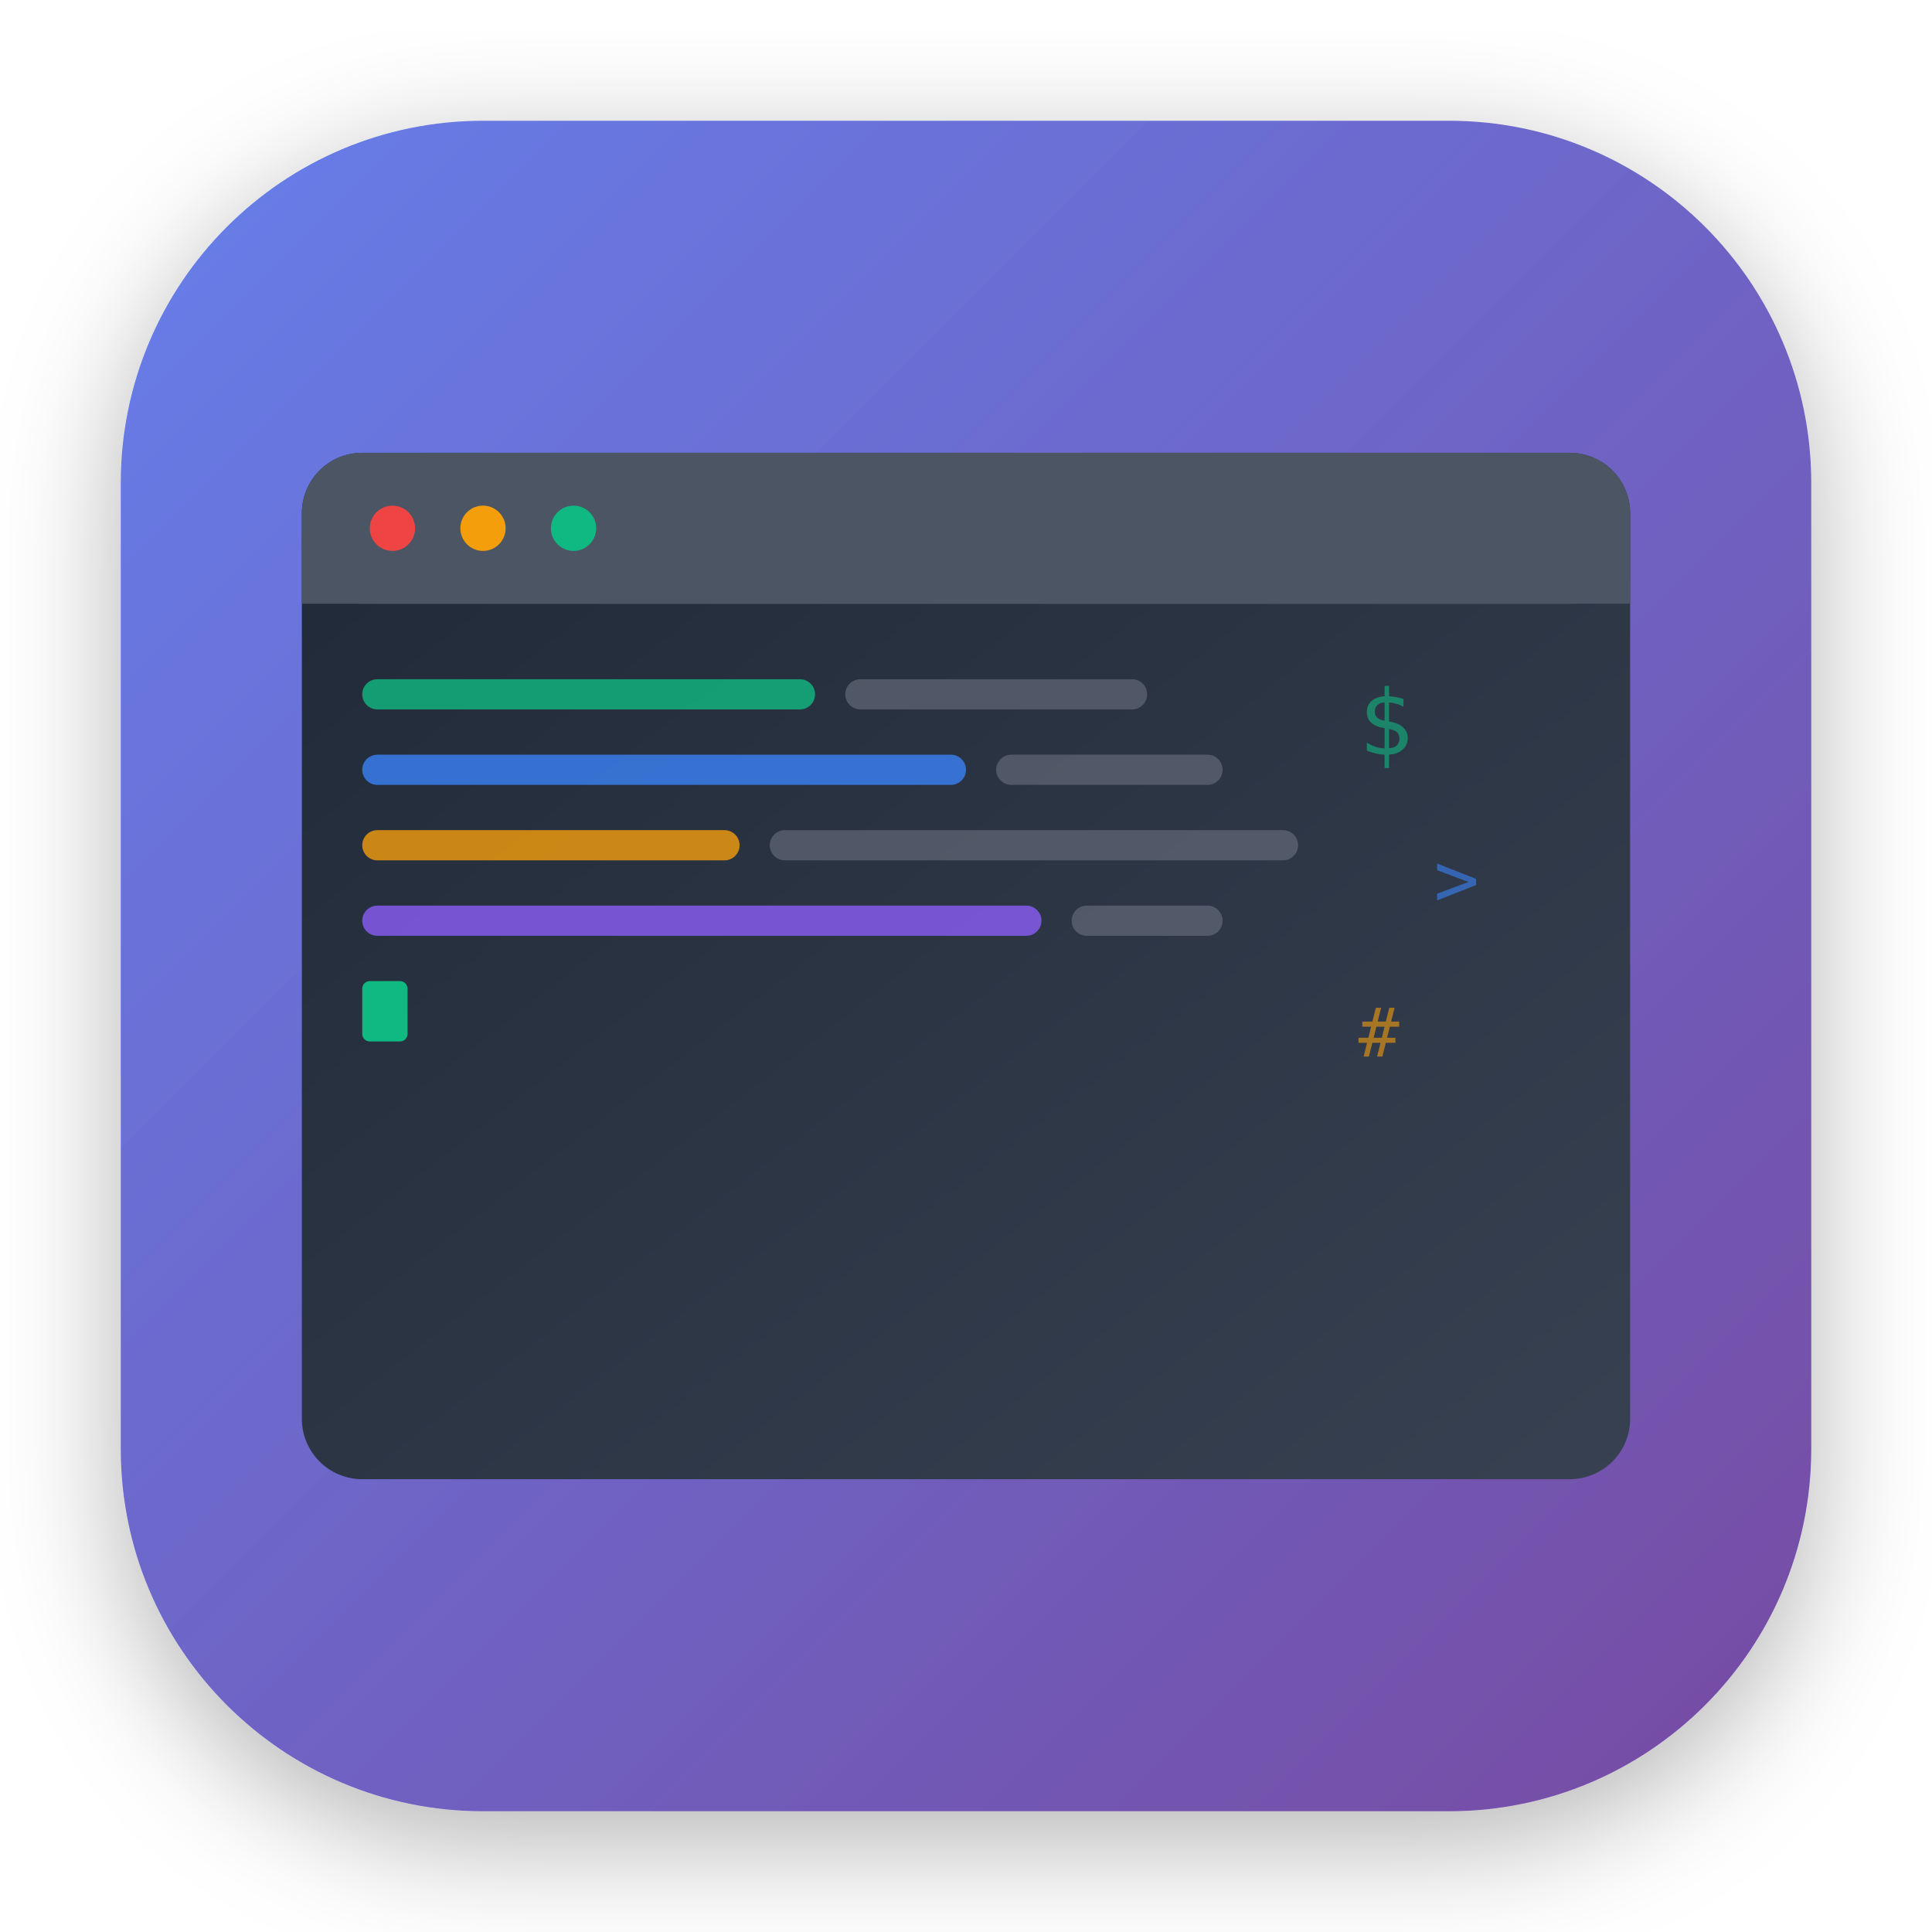
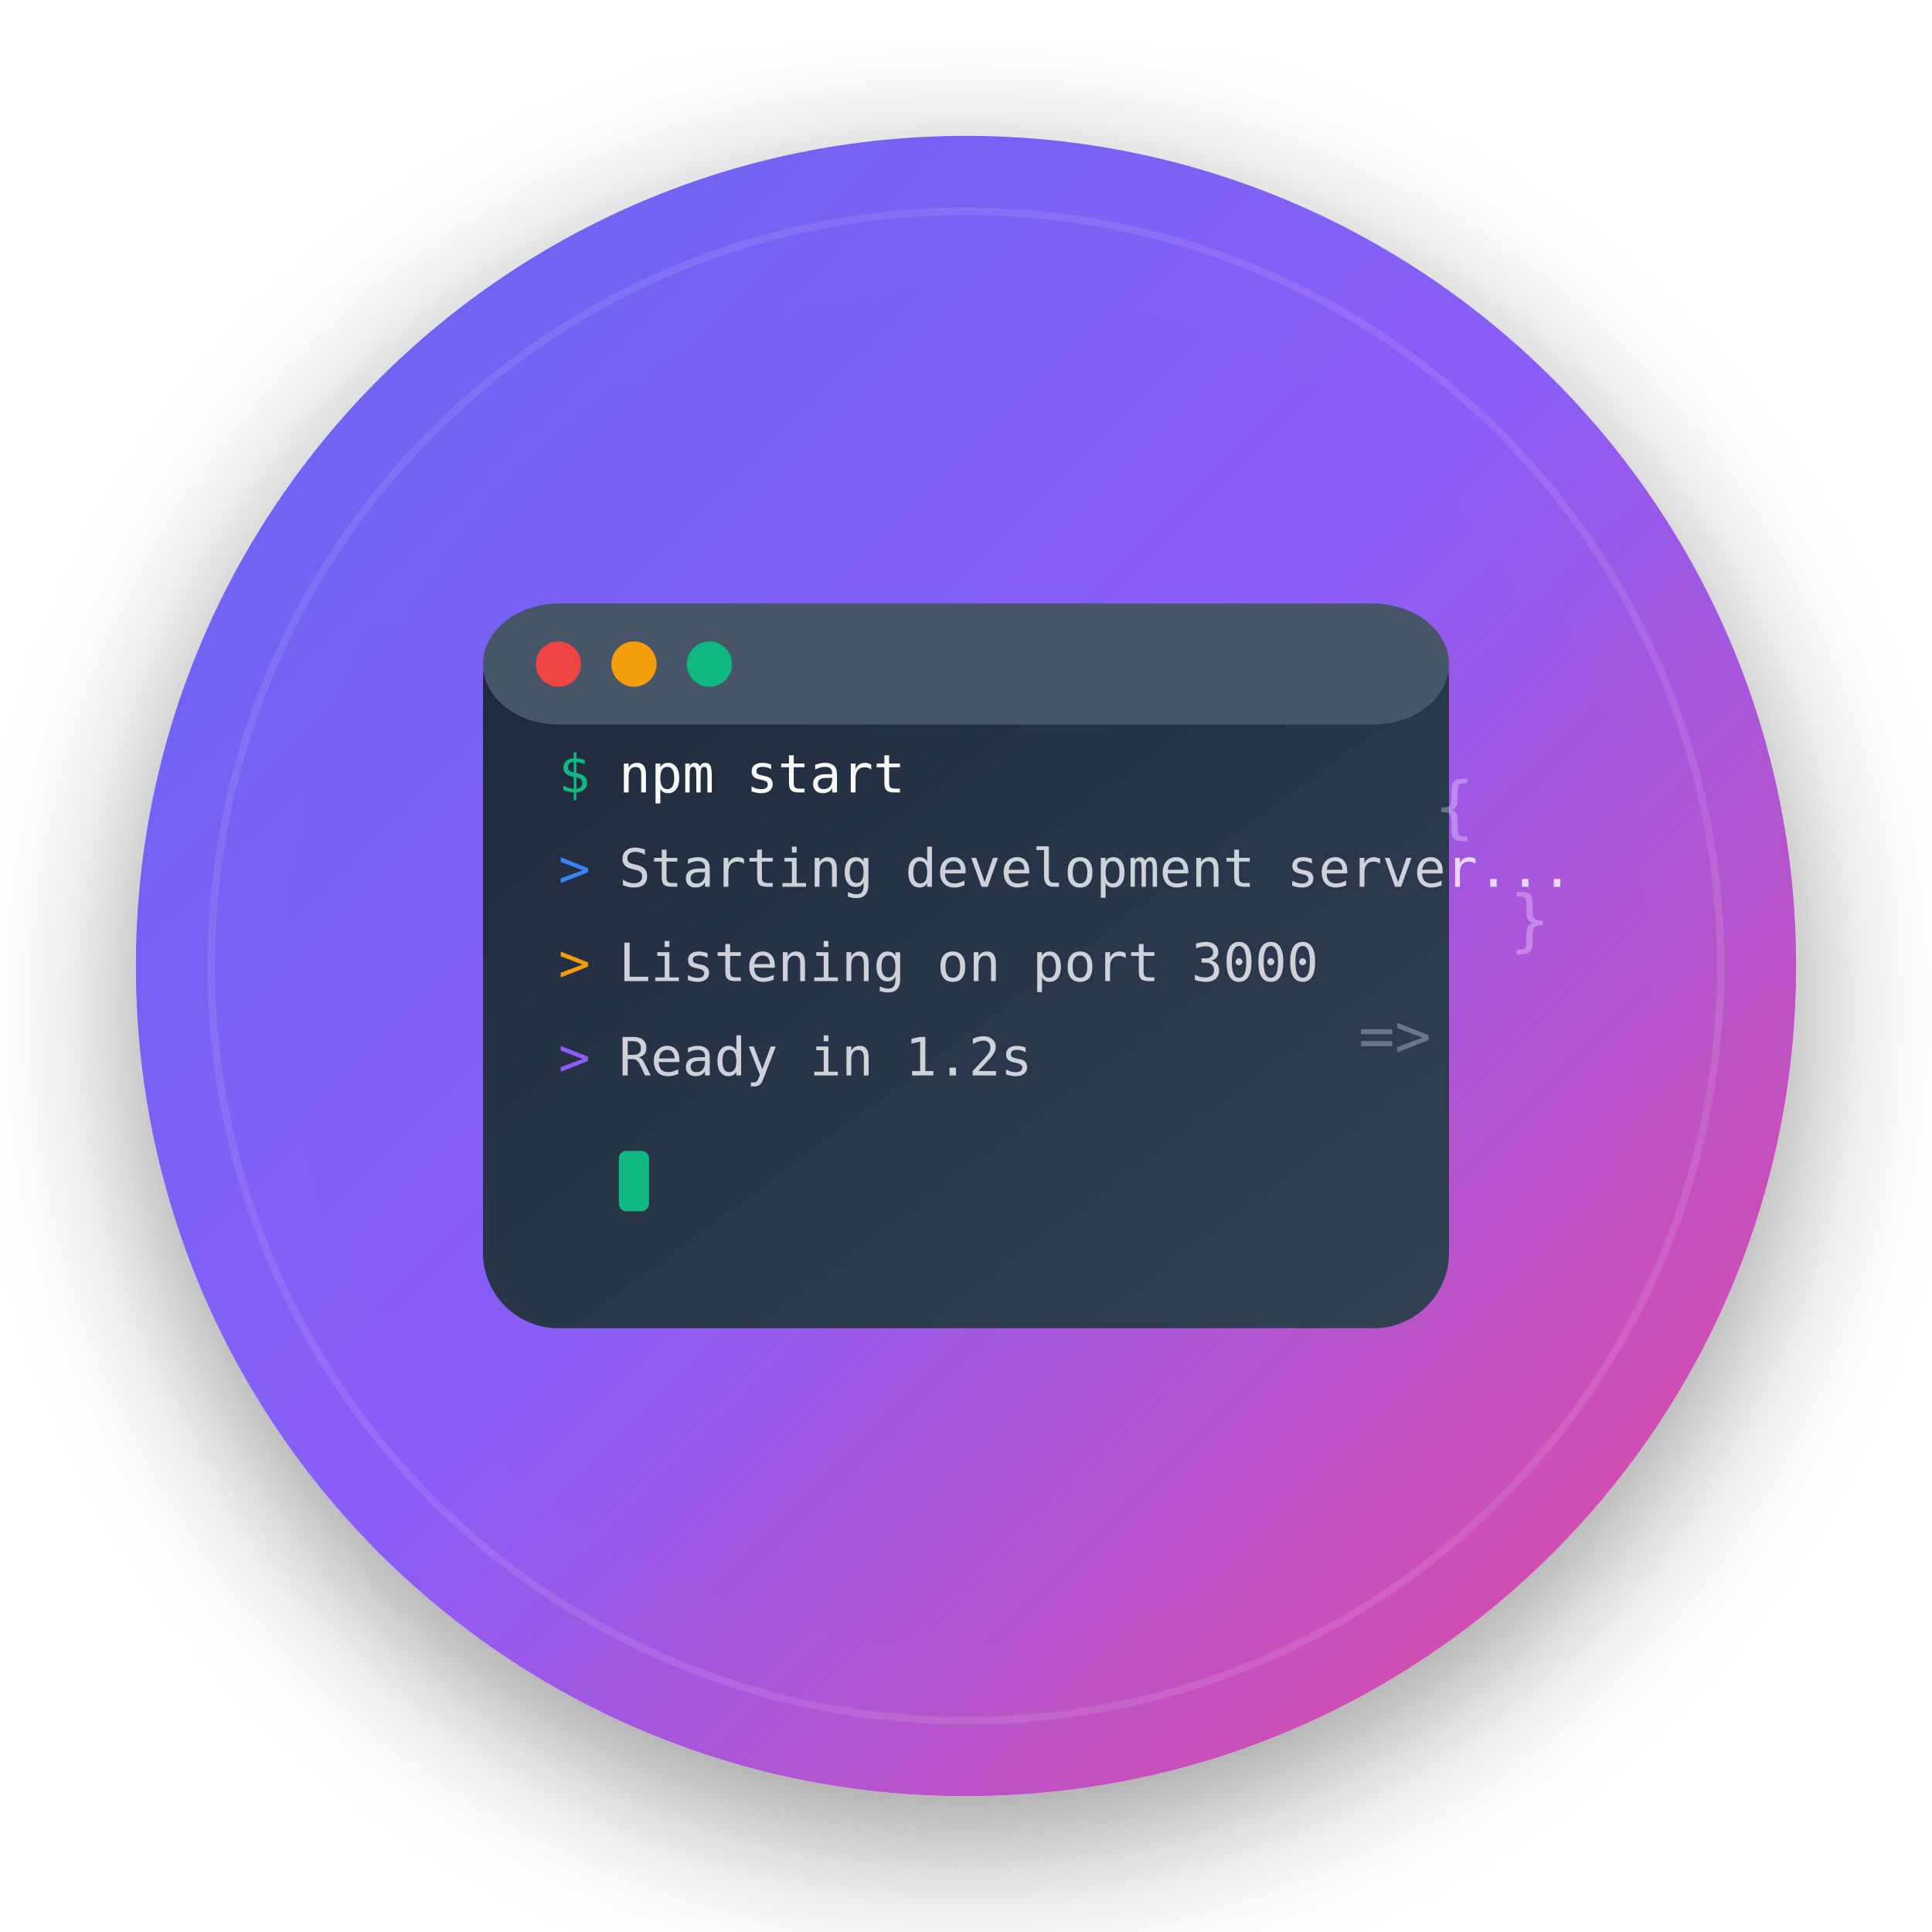
<svg xmlns="http://www.w3.org/2000/svg" width="512" height="512" viewBox="0 0 512 512" fill="none">
  <defs>
    <linearGradient id="bgGradient" x1="0%" y1="0%" x2="100%" y2="100%">
-       <stop offset="0%" style="stop-color:#667eea;stop-opacity:1" />
-       <stop offset="100%" style="stop-color:#764ba2;stop-opacity:1" />
+       <stop offset="0%" style="stop-color:#6366f1;stop-opacity:1" />
+       <stop offset="50%" style="stop-color:#8b5cf6;stop-opacity:1" />
+       <stop offset="100%" style="stop-color:#ec4899;stop-opacity:1" />
    </linearGradient>
    <linearGradient id="terminalGradient" x1="0%" y1="0%" x2="100%" y2="100%">
-       <stop offset="0%" style="stop-color:#1f2937;stop-opacity:1" />
-       <stop offset="100%" style="stop-color:#374151;stop-opacity:1" />
+       <stop offset="0%" style="stop-color:#1e293b;stop-opacity:1" />
+       <stop offset="100%" style="stop-color:#334155;stop-opacity:1" />
    </linearGradient>
+     <filter id="glow" x="-50%" y="-50%" width="200%" height="200%">
+       <feGaussianBlur in="SourceGraphic" stdDeviation="20" result="blur" />
+       <feComposite in="SourceGraphic" in2="blur" operator="over" />
+     </filter>
    <filter id="shadow" x="-50%" y="-50%" width="200%" height="200%">
-       <feDropShadow dx="0" dy="8" stdDeviation="16" flood-color="#000000" flood-opacity="0.3" />
+       <feDropShadow dx="0" dy="12" stdDeviation="20" flood-color="#000000" flood-opacity="0.4" />
    </filter>
  </defs>
-   <rect x="32" y="32" width="448" height="448" rx="96" ry="96" fill="url(#bgGradient)" filter="url(#shadow)" />
-   <rect x="80" y="120" width="352" height="272" rx="16" ry="16" fill="url(#terminalGradient)" />
-   <rect x="80" y="120" width="352" height="40" rx="16" ry="16" fill="#4b5563" />
-   <rect x="80" y="144" width="352" height="16" fill="#4b5563" />
-   <circle cx="104" cy="140" r="6" fill="#ef4444" />
-   <circle cx="128" cy="140" r="6" fill="#f59e0b" />
-   <circle cx="152" cy="140" r="6" fill="#10b981" />
-   <rect x="96" y="180" width="120" height="8" rx="4" fill="#10b981" opacity="0.8" />
-   <rect x="224" y="180" width="80" height="8" rx="4" fill="#6b7280" opacity="0.6" />
-   <rect x="96" y="200" width="160" height="8" rx="4" fill="#3b82f6" opacity="0.8" />
-   <rect x="264" y="200" width="60" height="8" rx="4" fill="#6b7280" opacity="0.6" />
-   <rect x="96" y="220" width="100" height="8" rx="4" fill="#f59e0b" opacity="0.8" />
-   <rect x="204" y="220" width="140" height="8" rx="4" fill="#6b7280" opacity="0.6" />
-   <rect x="96" y="240" width="180" height="8" rx="4" fill="#8b5cf6" opacity="0.8" />
-   <rect x="284" y="240" width="40" height="8" rx="4" fill="#6b7280" opacity="0.6" />
-   <rect x="96" y="260" width="12" height="16" rx="2" fill="#10b981">
-     <animate attributeName="opacity" values="1;0;1" dur="1.5s" repeatCount="indefinite" />
+   <circle cx="256" cy="256" r="220" fill="url(#bgGradient)" filter="url(#shadow)" />
+   <circle cx="256" cy="256" r="200" fill="none" stroke="rgba(255,255,255,0.1)" stroke-width="2" filter="url(#glow)" />
+   <rect x="128" y="160" width="256" height="192" rx="20" ry="20" fill="url(#terminalGradient)" />
+   <rect x="128" y="160" width="256" height="32" rx="20" ry="20" fill="#475569" />
+   <circle cx="148" cy="176" r="6" fill="#ef4444" />
+   <circle cx="168" cy="176" r="6" fill="#f59e0b" />
+   <circle cx="188" cy="176" r="6" fill="#10b981" />
+   <g fill="#f8fafc" font-family="'SF Mono', Monaco, 'Cascadia Code', monospace" font-size="14">
+     <text x="148" y="210" fill="#10b981">$</text>
+     <text x="164" y="210">npm start</text>
+     <text x="148" y="235" fill="#3b82f6">&gt;</text>
+     <text x="164" y="235" opacity="0.8">Starting development server...</text>
+     <text x="148" y="260" fill="#f59e0b">&gt;</text>
+     <text x="164" y="260" opacity="0.8">Listening on port 3000</text>
+     <text x="148" y="285" fill="#8b5cf6">&gt;</text>
+     <text x="164" y="285" opacity="0.8">Ready in 1.2s</text>
+   </g>
+   <rect x="164" y="305" width="8" height="16" rx="2" fill="#10b981">
+     <animate attributeName="opacity" values="1;0.3;1" dur="1s" repeatCount="indefinite" />
  </rect>
-   <g transform="translate(200, 320)">
-     <path d="M48 0L16 32H32L0 64L32 32H16L48 0Z" fill="#fbbf24" opacity="0.9" />
-     <path d="M48 0L16 32H32L0 64L32 32H16L48 0Z" fill="#f59e0b" transform="scale(0.8) translate(6, 6)" />
-   </g>
-   <text x="360" y="200" font-family="SF Mono, Monaco, monospace" font-size="24" fill="#10b981" opacity="0.6">$</text>
-   <text x="380" y="240" font-family="SF Mono, Monaco, monospace" font-size="20" fill="#3b82f6" opacity="0.6">&gt;</text>
-   <text x="360" y="280" font-family="SF Mono, Monaco, monospace" font-size="18" fill="#f59e0b" opacity="0.6">#</text>
+   <text x="380" y="220" font-family="'SF Mono', Monaco, monospace" font-size="18" fill="rgba(255,255,255,0.3)">{</text>
+   <text x="400" y="250" font-family="'SF Mono', Monaco, monospace" font-size="18" fill="rgba(255,255,255,0.3)">}</text>
+   <text x="360" y="280" font-family="'SF Mono', Monaco, monospace" font-size="16" fill="rgba(255,255,255,0.3)">=&gt;</text>
+   <circle cx="256" cy="256" r="240" fill="none" stroke="rgba(255,255,255,0.1)" stroke-width="1" stroke-dasharray="5,5" />
</svg>
